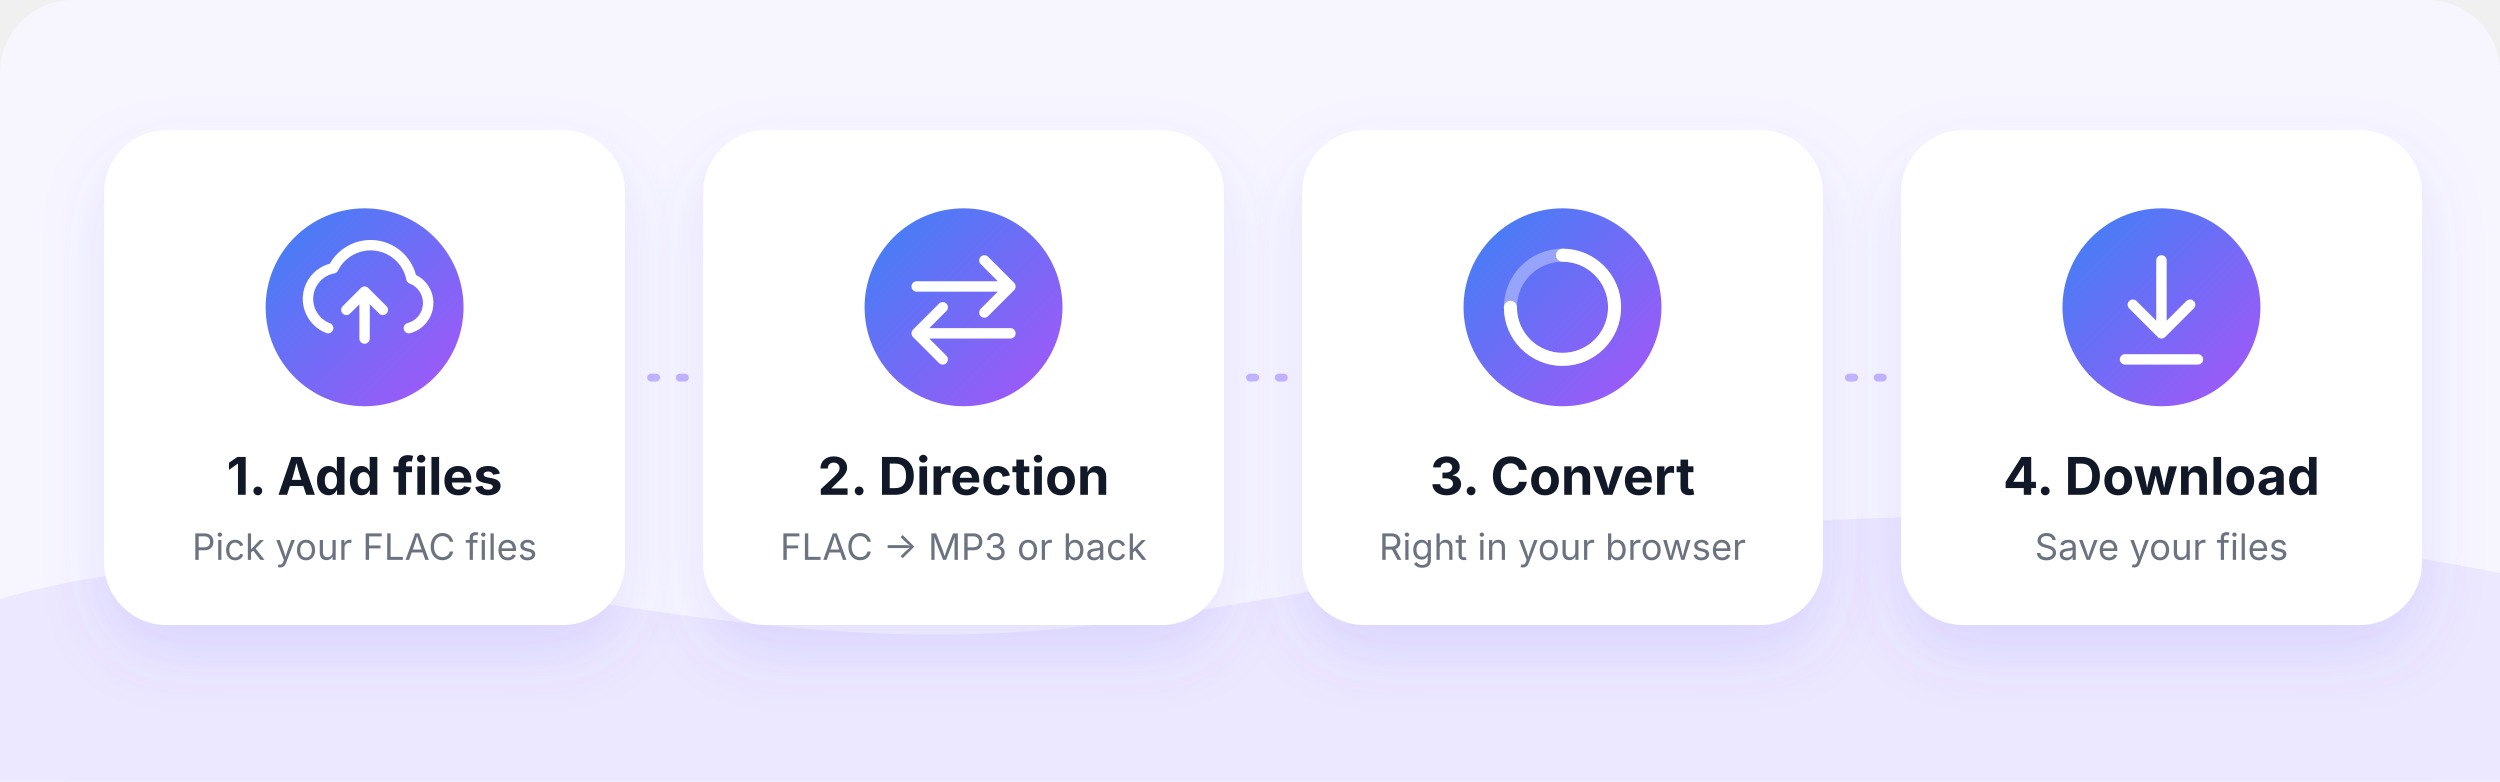
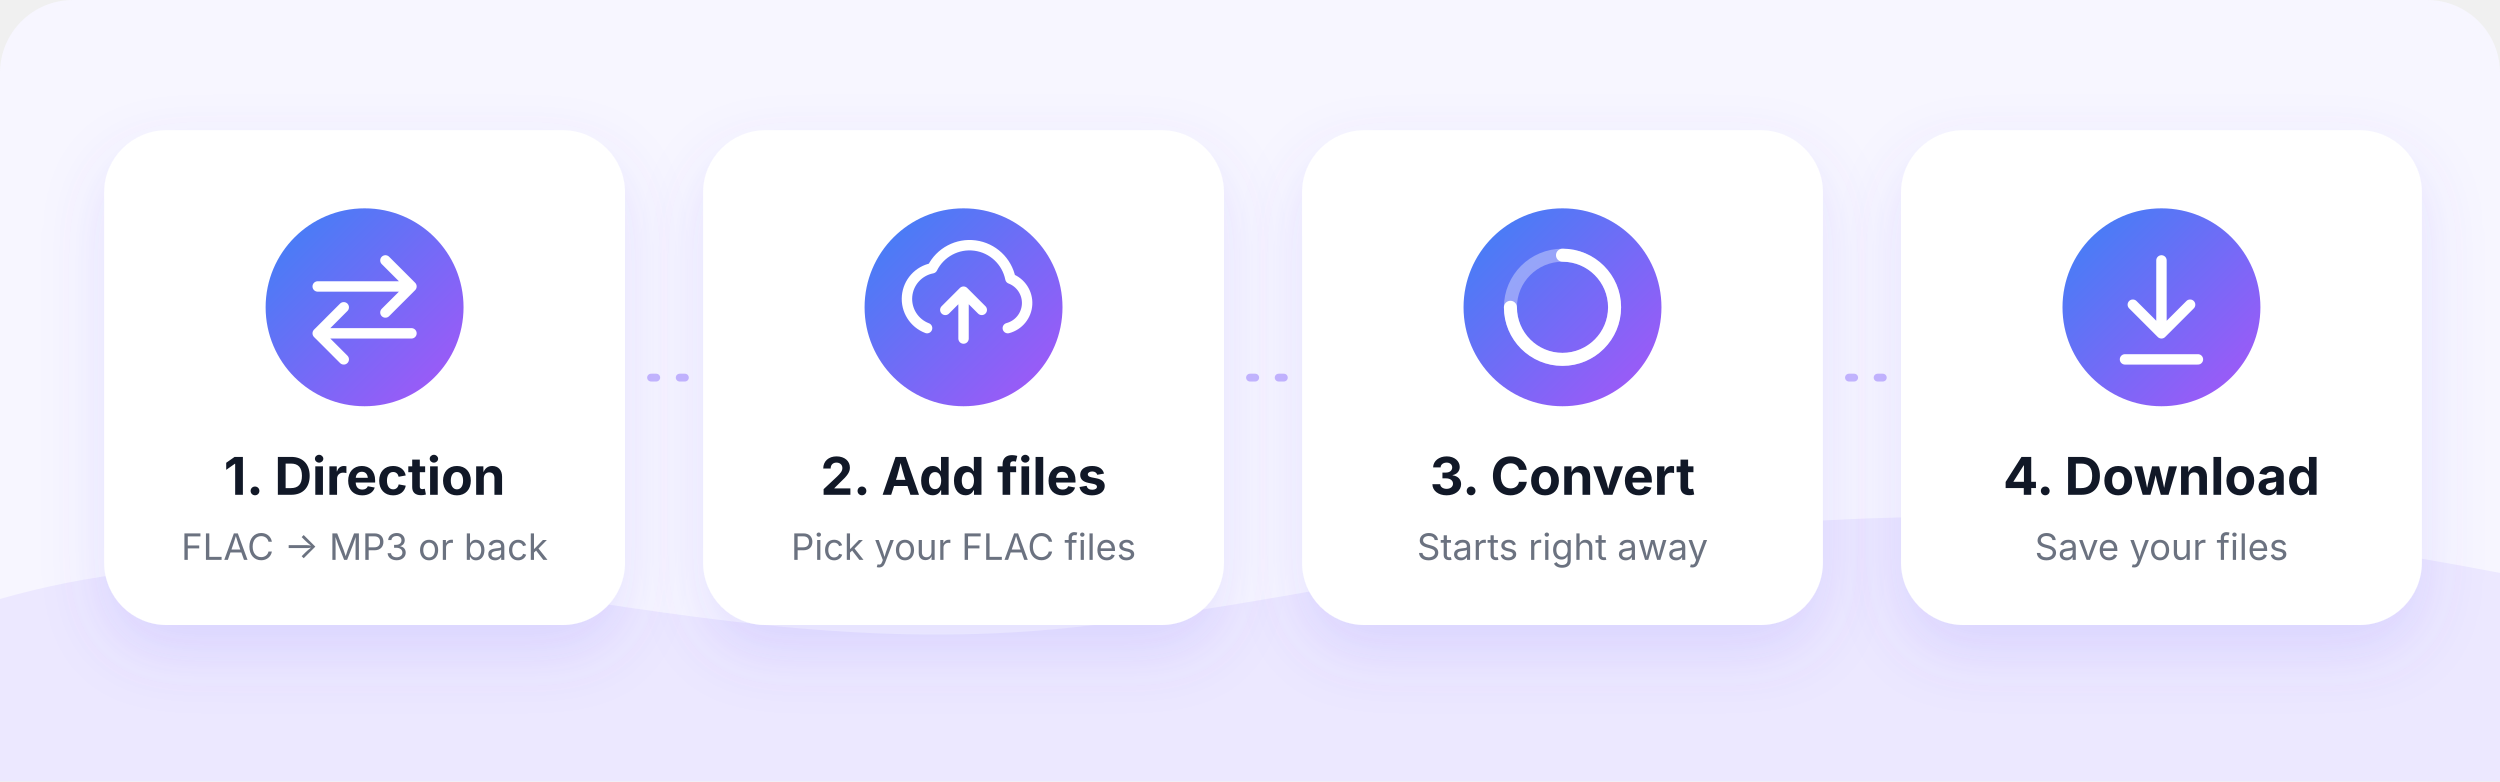
<svg xmlns="http://www.w3.org/2000/svg" viewBox="0 0 960 300" role="img" aria-labelledby="t d">
  <defs>
    <linearGradient id="g" x1="0" y1="0" x2="1" y2="1">
      <stop offset="0" stop-color="#3b82f6" />
      <stop offset="1" stop-color="#a855f7" />
    </linearGradient>
    <linearGradient id="gh" x1="0" y1="0" x2="1" y2="0">
      <stop offset="0" stop-color="#3b82f6" />
      <stop offset="1" stop-color="#a855f7" />
    </linearGradient>
    <filter id="s" x="-20%" y="-20%" width="140%" height="160%">
      <feDropShadow dx="0" dy="10" stdDeviation="12" flood-color="#6d5dfc" flood-opacity=".15" />
    </filter>
  </defs>
  <rect width="960" height="300" rx="28" fill="#f7f6ff" />
  <path d="M0 230c140-40 260 30 420 10s280-70 540-20v80H0z" fill="#ece8ff" />
  <g stroke="#c4b5fd" stroke-width="3" stroke-dasharray="2 9" stroke-linecap="round">
    <path d="M250 145h30M480 145h30M710 145h30" />
  </g>
  <g font-family="Inter, Arial, sans-serif">
    <g filter="url(#s)">
      <rect x="40" y="50" width="200" height="190" rx="24" fill="#fff" />
    </g>
    <circle cx="140" cy="118" r="38" fill="url(#g)" />
-     <path d="M126 126a12 12 0 0 1 2-23 16 16 0 0 1 30 4 10 10 0 0 1-1 19M140 130v-18m-7 7 7-7 7 7" stroke="#fff" stroke-width="4" fill="none" stroke-linecap="round" stroke-linejoin="round" />
-     <text x="140" y="190" text-anchor="middle" font-size="20" font-weight="700" fill="#111827">1. Add files</text>
-     <text x="140" y="215" text-anchor="middle" font-size="14" fill="#6b7280">Pick your FLAC files</text>
+     <path d="M122 110h36m-10-10 10 10-10 10M158 128h-36m10-10-10 10 10 10" stroke="#fff" stroke-width="4" fill="none" stroke-linecap="round" stroke-linejoin="round" />
+     <text x="140" y="190" text-anchor="middle" font-size="20" font-weight="700" fill="#111827">1. Direction</text>
+     <text x="140" y="215" text-anchor="middle" font-size="14" fill="#6b7280">FLAC → MP3 or back</text>
    <g filter="url(#s)">
      <rect x="270" y="50" width="200" height="190" rx="24" fill="#fff" />
    </g>
    <circle cx="370" cy="118" r="38" fill="url(#g)" />
-     <path d="M352 110h36m-10-10 10 10-10 10M388 128h-36m10-10-10 10 10 10" stroke="#fff" stroke-width="4" fill="none" stroke-linecap="round" stroke-linejoin="round" />
-     <text x="370" y="190" text-anchor="middle" font-size="20" font-weight="700" fill="#111827">2. Direction</text>
-     <text x="370" y="215" text-anchor="middle" font-size="14" fill="#6b7280">FLAC → MP3 or back</text>
+     <path d="M356 126a12 12 0 0 1 2-23 16 16 0 0 1 30 4 10 10 0 0 1-1 19M370 130v-18m-7 7 7-7 7 7" stroke="#fff" stroke-width="4" fill="none" stroke-linecap="round" stroke-linejoin="round" />
+     <text x="370" y="190" text-anchor="middle" font-size="20" font-weight="700" fill="#111827">2. Add files</text>
+     <text x="370" y="215" text-anchor="middle" font-size="14" fill="#6b7280">Pick your FLAC files</text>
    <g filter="url(#s)">
      <rect x="500" y="50" width="200" height="190" rx="24" fill="#fff" />
    </g>
    <circle cx="600" cy="118" r="38" fill="url(#g)" />
    <circle cx="600" cy="118" r="20" fill="none" stroke="#fff" stroke-opacity=".35" stroke-width="5" />
    <path d="M600 98a20 20 0 1 1-20 20" fill="none" stroke="#fff" stroke-width="5" stroke-linecap="round" />
    <text x="600" y="190" text-anchor="middle" font-size="20" font-weight="700" fill="#111827">3. Convert</text>
-     <text x="600" y="215" text-anchor="middle" font-size="14" fill="#6b7280">Right in your browser</text>
+     <text x="600" y="215" text-anchor="middle" font-size="14" fill="#6b7280">Starts right away</text>
    <g filter="url(#s)">
      <rect x="730" y="50" width="200" height="190" rx="24" fill="#fff" />
    </g>
    <circle cx="830" cy="118" r="38" fill="url(#g)" />
    <path d="M830 100v28m-11-11 11 11 11-11M816 138h28" stroke="#fff" stroke-width="4" fill="none" stroke-linecap="round" stroke-linejoin="round" />
    <text x="830" y="190" text-anchor="middle" font-size="20" font-weight="700" fill="#111827">4. Download</text>
    <text x="830" y="215" text-anchor="middle" font-size="14" fill="#6b7280">Save your files</text>
  </g>
</svg>
